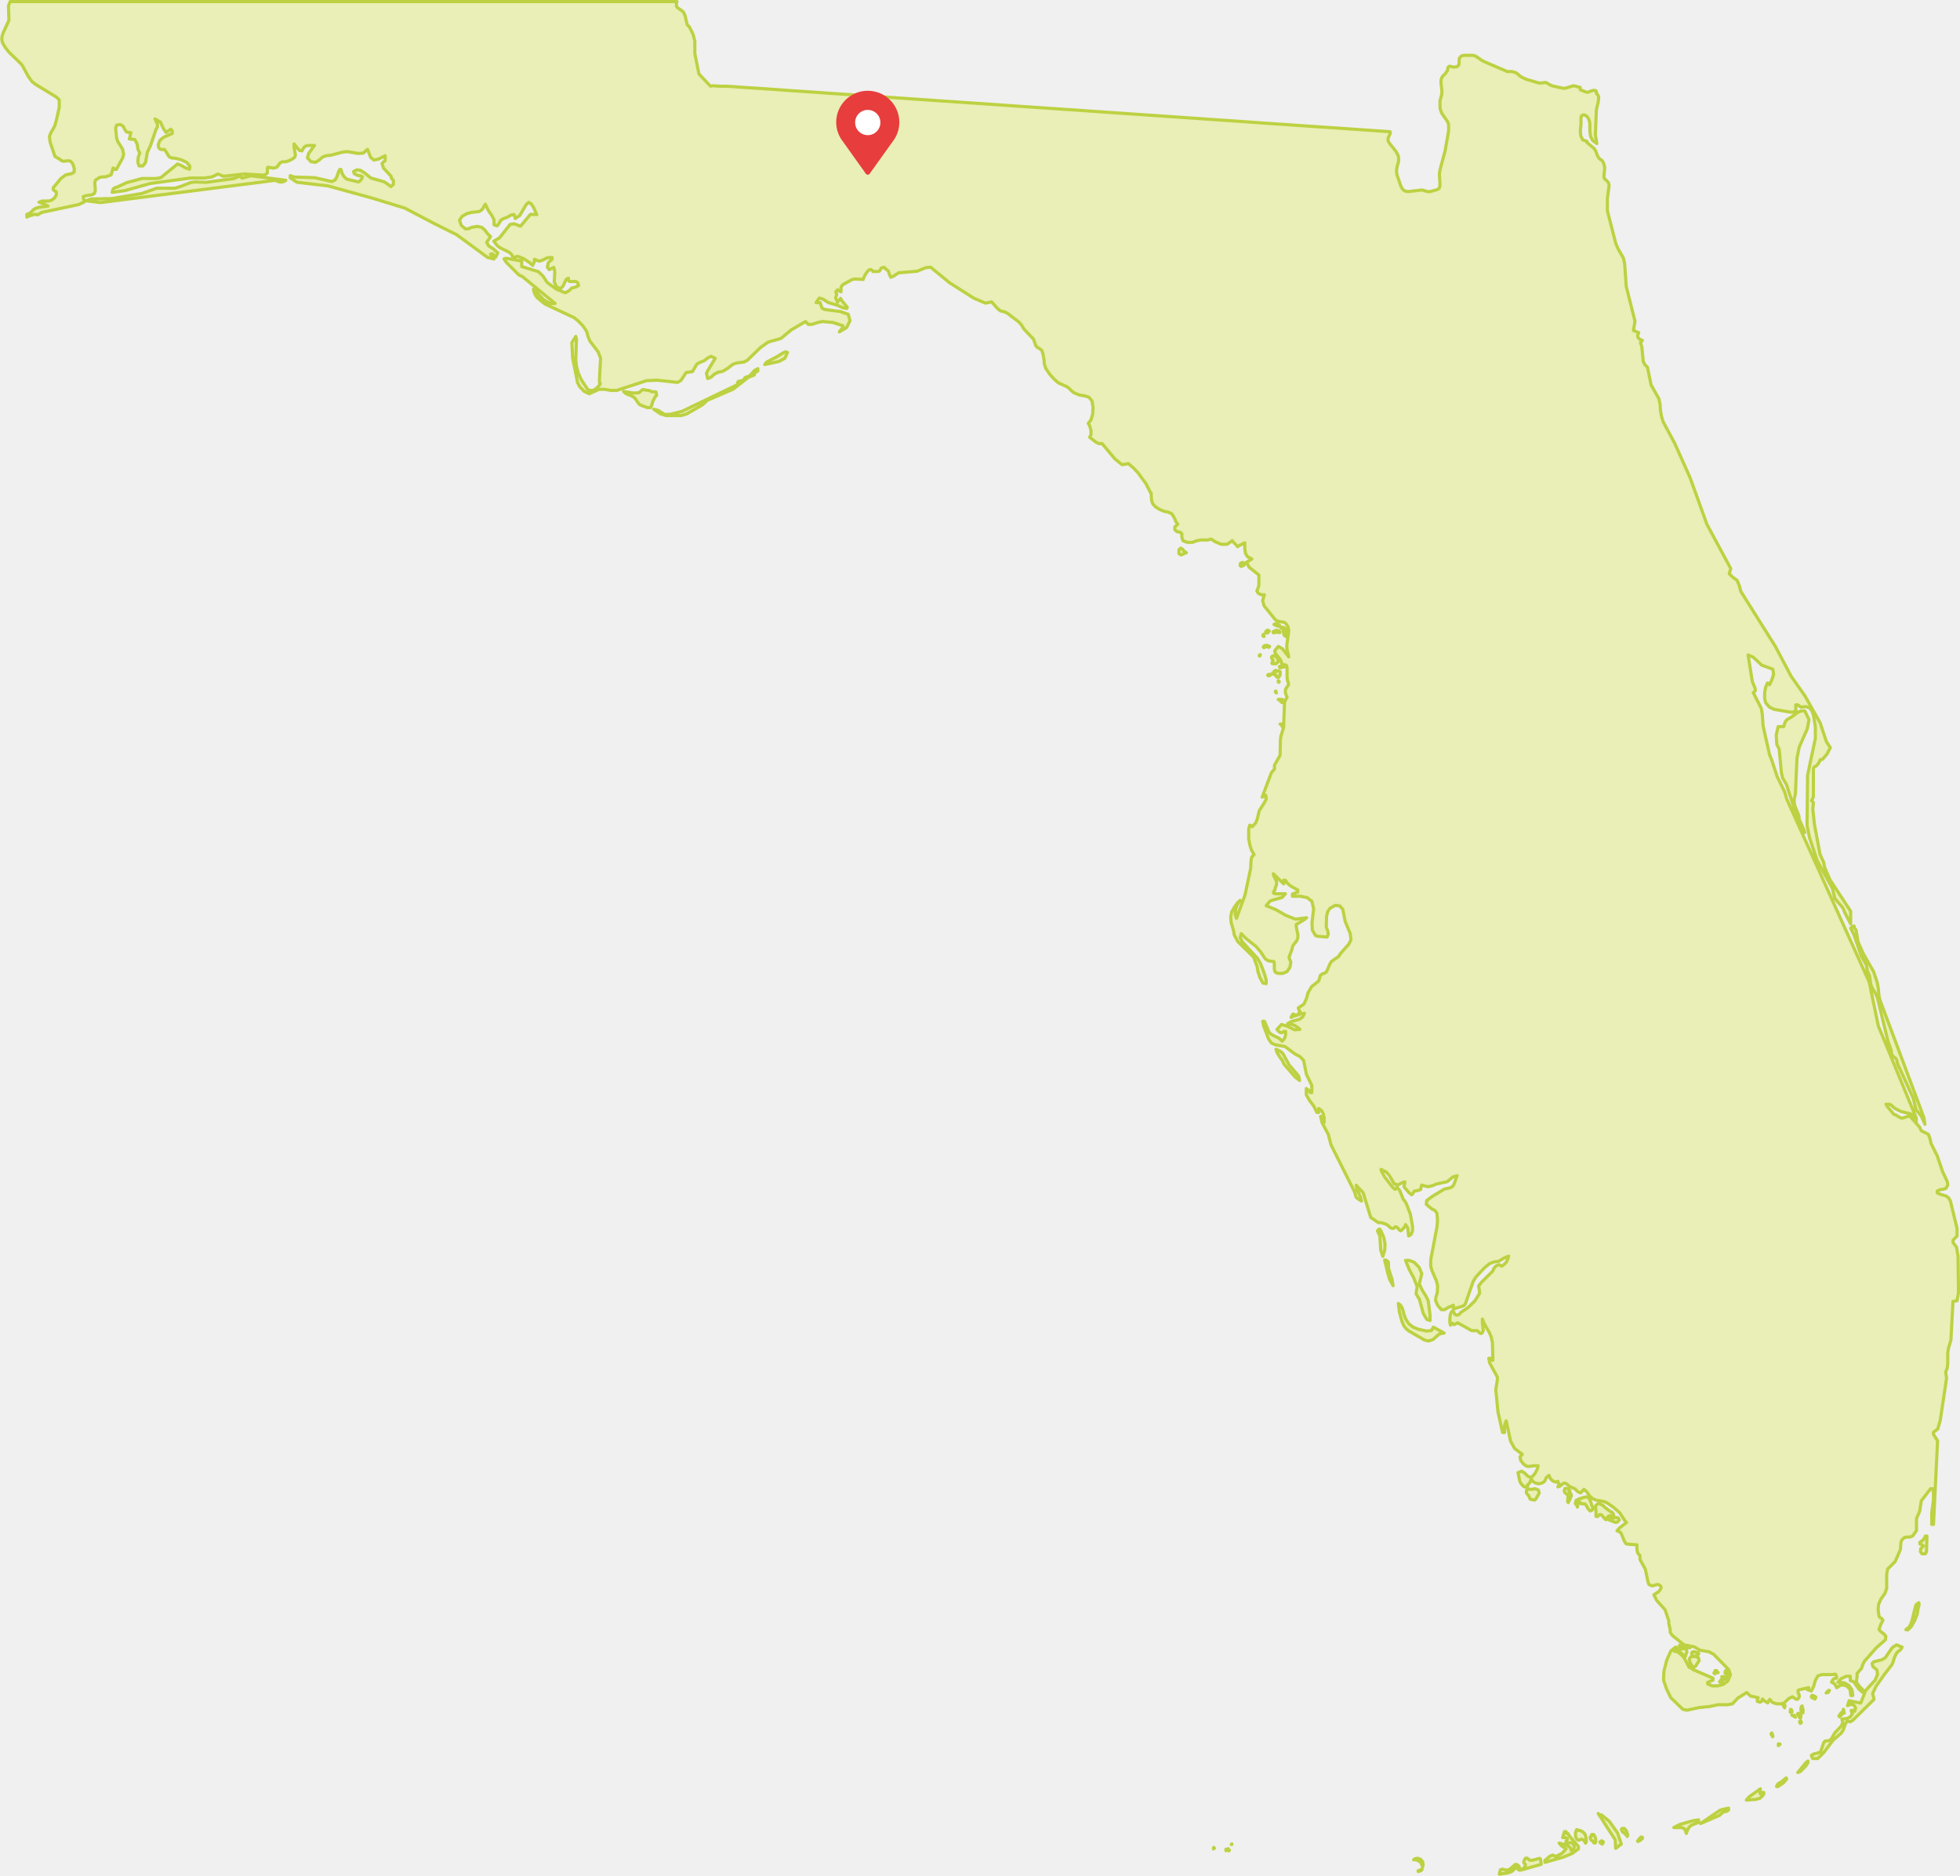
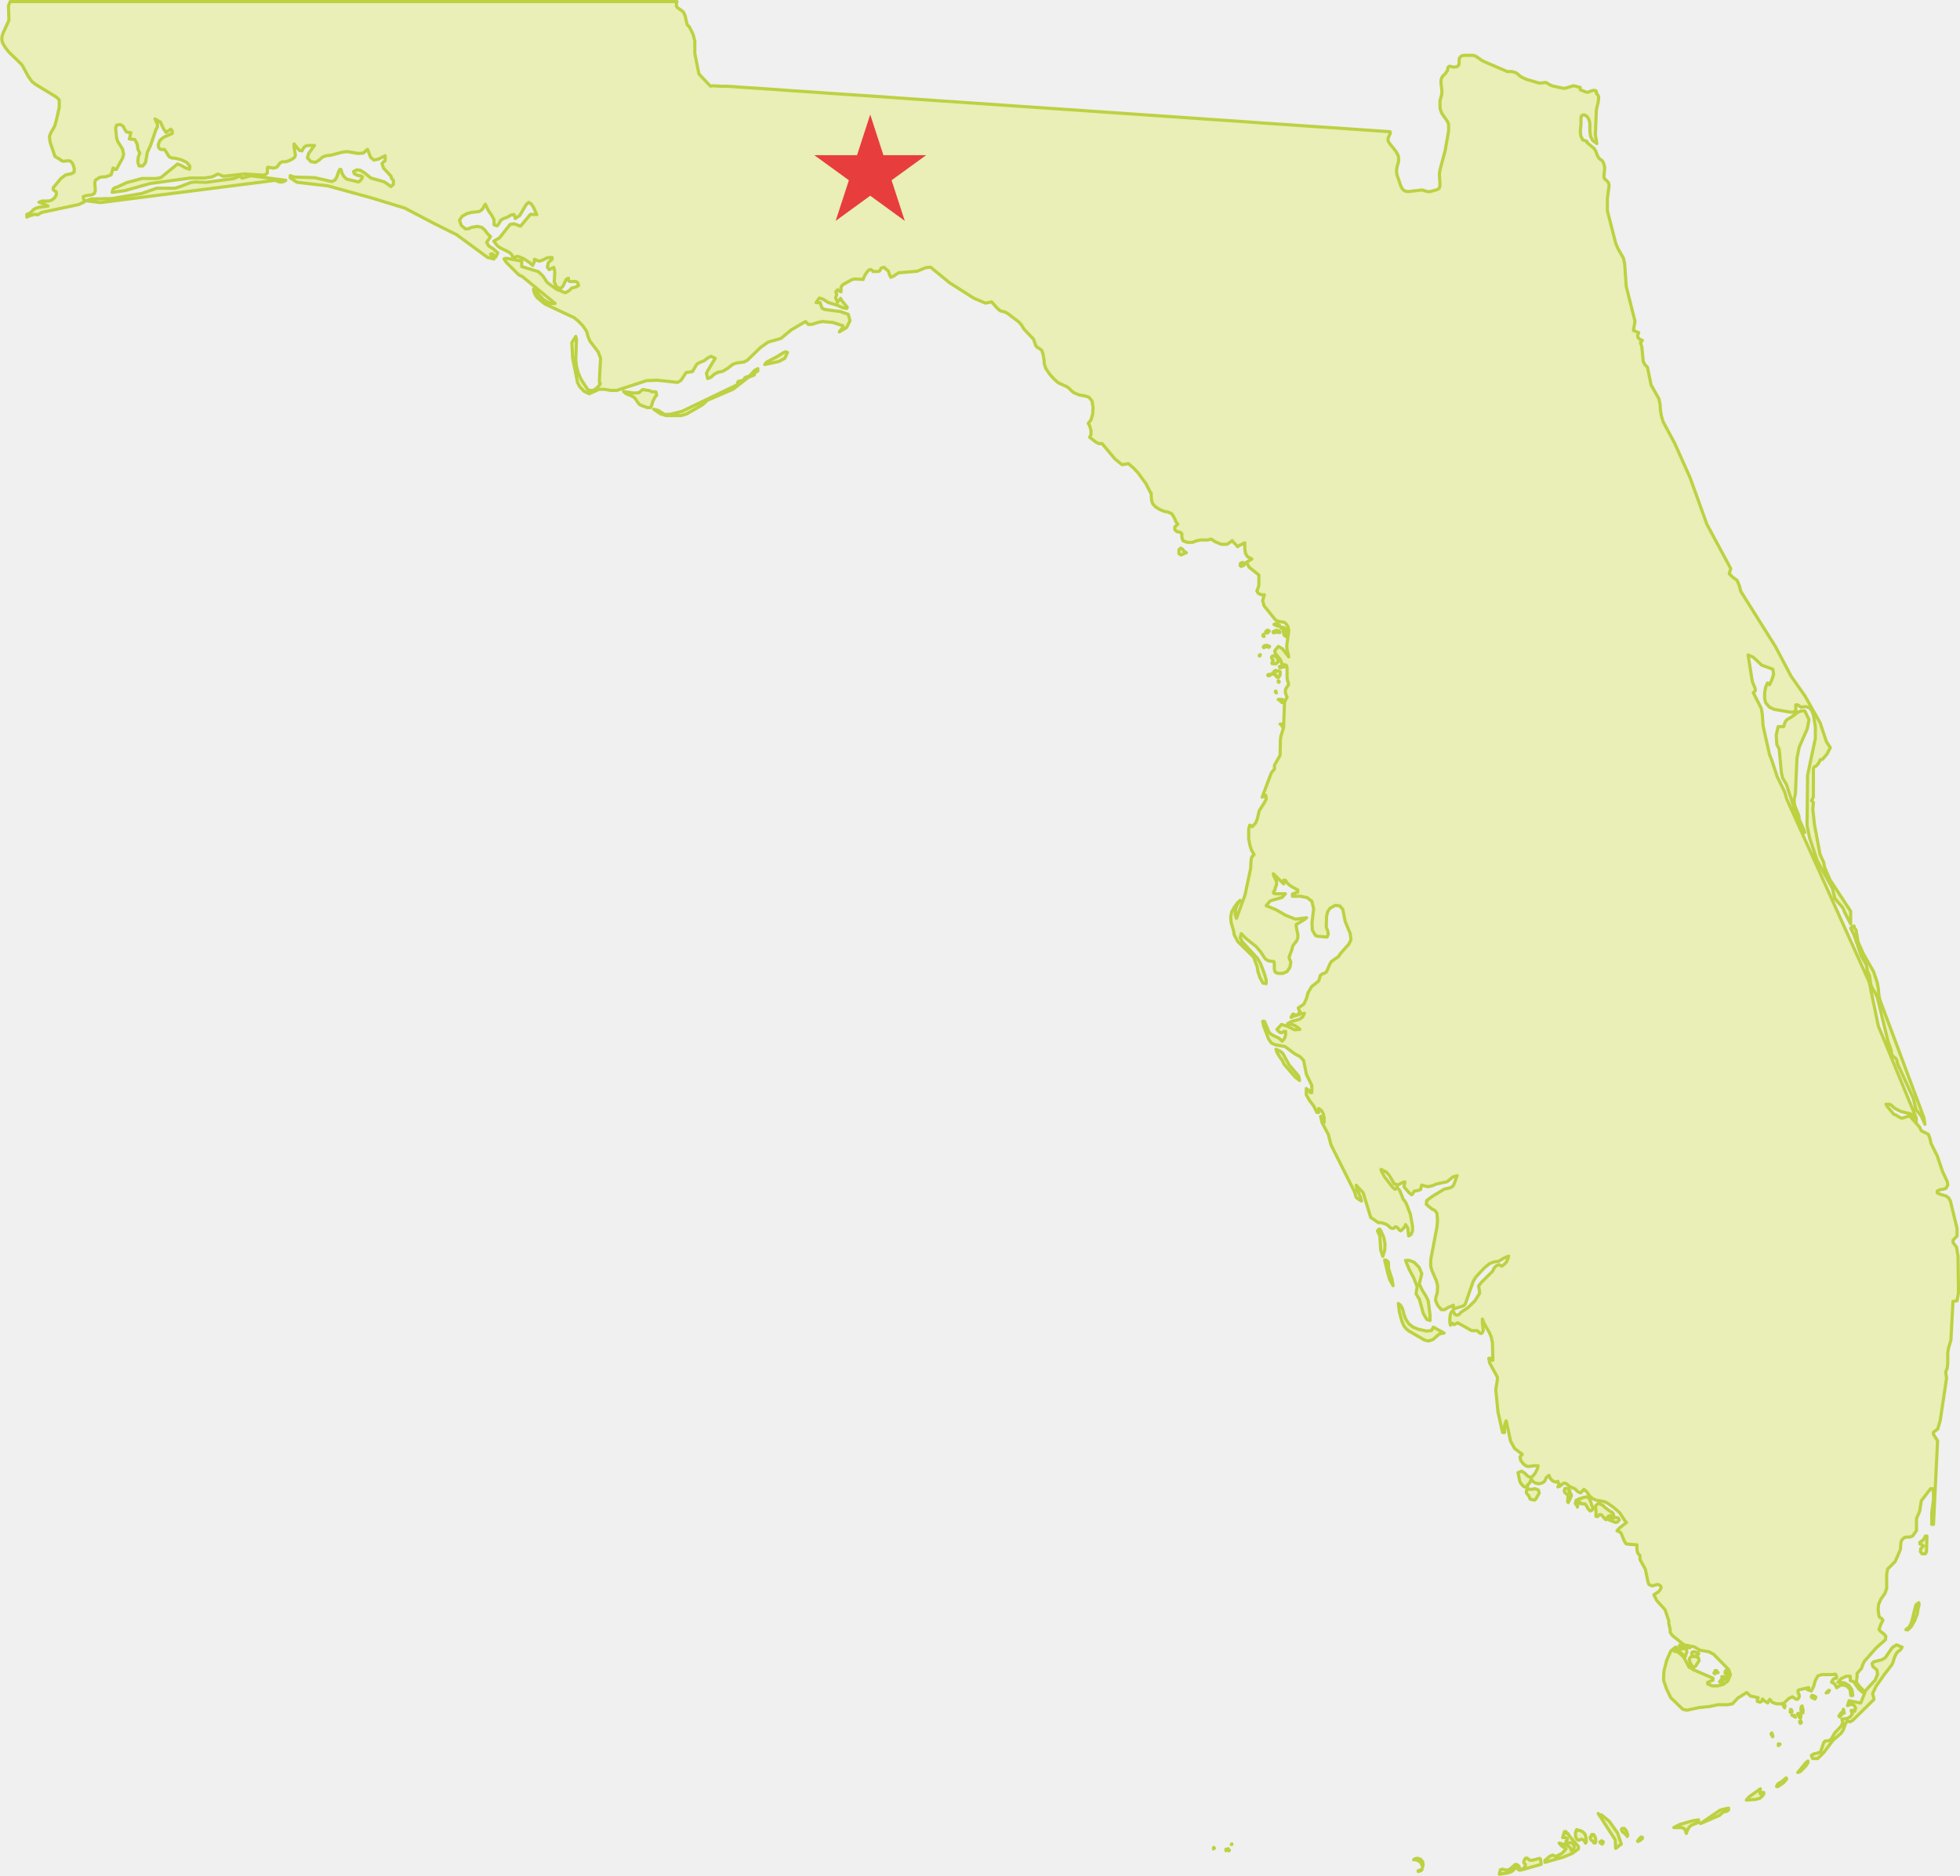
<svg xmlns="http://www.w3.org/2000/svg" id="Florida" viewBox="0 0 310.32 296.92">
  <defs>
-     <style>.cls-1{fill:#e9efb6;stroke:#bdd142;stroke-linecap:round;stroke-linejoin:round;stroke-width:0.5px;}.cls-2{fill:#e83d3d;}.cls-3{fill:#fff;}</style>
+     <style>.cls-1{fill:#e9efb6;stroke:#bdd142;stroke-linecap:round;stroke-linejoin:round;stroke-width:0.5px;}.cls-2{fill:#e83d3d;}</style>
  </defs>
  <path class="cls-1" d="M462.16,411.13h-0.31l-0.16.15,0.12,0.3,0.13,0.16,0.37,0.25,0.31,0.42,0.09-.22-0.21-.66Zm-3.88,2.17,0.11,0.14,0.29,0.18,0.17-.35-0.29-.18Zm1.88-51.57-0.47.31,0,0.22,1.08,0.43,0.3-.07,0.3-.32-0.15-.31-0.47-.1-0.23.06-0.17.1-0.11-.2ZM459.78,410l-1.22-1-0.29,0-0.12-.07-0.12-.16,2.7,4.18,0.06,1.34,0.9-.68-0.6-1.76Zm-1.23-48.51,0.45,0.54,0.13,0.15,0.15,0.07v-0.13l0.11-.13,0.15-.2,0.24-.17,0.41,0,0.28-.13-0.11-.28-0.29-.22-0.28-.14-0.73-.58-0.28-.28-0.7-.35-0.46.39,0,0.45,0.06,0.26v1l0.26,0,0.32-.31Zm-1.46-.76,0.12-.3-0.12-.3L457,360l-0.08-.38-0.29-.69-0.37-.31-0.64.13-0.18.09-0.36.08-0.55.28-0.12.49,0.2,0.27,0.12,0.12v0.18l0,0,0.07-.3,0-.18v-0.21l0.21-.16,0.19,0.15,0.12,0.16,0.64,0.05,0.23,0.32,0.12,0.24,0.17,0.26,0.29,0.29Zm0.22,51.37-0.3,0-0.08.14h0.14l-0.06.07-0.27.23,0.05,0.3,0.47,0.41,0.1,0.19h0.21l0.09-.45-0.11-.5Zm7.46,0.41-0.51.61,0.06,0.09,0.4-.21,0.33-.31-0.07-.18h-0.2Zm23.91-19.32,0.57,0.34-0.15-.28Zm-1.36-1.51,0.22,0.35,0.07-.36h-0.29Zm1.34,0.71-0.18-.11-0.05.45,0.12-.05,0.16,0Zm-17.78,18.14L470,411h1.31l0.46,0.27,0.21,0.66,0.21-.6,0.26-.42,0.36-.3,1-.39,0.12-.13,0-.31-0.88.13Zm15.67-12.79,0,0.29,0.28-.23ZM455.91,412l-0.13-.15-0.3-.24-0.31-.15-0.25,0-0.19-.12-0.13,0-0.17.47,0,0.59,0.17,0.39,0.1,0.09,0.11,0.08,0.19,0.05,0.17-.11,0.2-.06,0.25,0.08,0.23,0.23,0.17,0.32,0.12-.19-0.06-.82Zm31.06-8.2-0.35.18-0.25.24-0.1.29,0.19,0,0.63-.41,0.3-.22,0.47-.54-0.06-.21ZM484,405.44l-0.25.24-0.11-.07v-0.32l0.07-.43-1.82,1.3-0.41.49,1.49-.11,0.66-.18,0.35-.31,0.21-.28,0.06-.13v-0.2H484Zm-9.77,4.92,3-1.29,0.59-.54,0.51-.09,0.17-.09,0.17-.15v-0.28l-1.29.29Zm11.15-14.18,0.28,0.45v-0.23l-0.15-.39ZM447,358.44l0.11,0.21,0.11,0.3,0.24,0.12,0.53,0.07,0.22-.25,0.49-.87-0.15-.47-0.52-.2-0.51.09-0.41,0-0.38,0-0.09.41,0.08,0.27,0.1,0.11Zm-22.15-35.9-0.05-1.09-0.26-.23-0.13-.07h-0.2l0.52,2.13L425,324.2l0.55,1-0.16-1ZM329,177.49l-1,.62-1.63.85-0.31.39,2.28-.49,0.92-.51,0.41-.92-0.3-.1Zm80.09,112.75-1-1.82-0.4-.34-0.68-.33,0.18,0.56,0.49,0.79,0.29,0.35,0.34,0.71,1.73,2,0.71,0.55-0.15-.7Zm15.19,28.31-0.2-1-0.44-1-0.2-.31-0.12,0-0.24.28,0.38,0.83,0.13,2.21,0.34,1,0.3-1ZM392.45,208.89l-0.21-.28-0.29-.2-0.3.25,0,0.65L392,209.5l0.53-.25,0.29-.11-0.13-.07Zm-68.78-27.73-0.54.18-0.19.08-0.14.22-0.17.2-0.32.1-0.42.07-0.11.17,0,0.21-0.13.19-8.68,4.18-1.79.45-0.92.06-1.11-.68-0.66-.16,1.06,0.72,0.9,0.28h2.39l0.87-.26,2.48-1.43L317,185l4.06-1.74,2.42-1.89,0.93-.37v-0.19l0.33-.32,0.23-.11V180l-0.52.28Zm174.84,88.44,1.17,3.4,0.76,1.34,0.1,0.4,0.08,0.55L501,276.2l0.2,1.37,0.29,0.65,0.37,0.59,0.36,0.77,1.68,6.9,0.52,1.46,0.06,0.58,0.12,0.25,0.56,0.45,0.12,0.22,0.16,0.66,2.48,5.46,0.43,1.78,0.83,1,0.58,1.3-0.17-1.06-7-18.73-0.13-.73-0.08-.95-0.18-1-0.58-1.71L500,272.63l-0.83-1.88-0.32-1.87-0.12-.16-0.11-.09-0.07-.14v-0.23l-0.3.1-0.11.08-0.14.16ZM244.72,149.46l-1.41.37L243,149.5l-1,.41-4.39.59-1.78-.06-0.63.08-1.12.43-0.37.16-1,.32-2.9,0-2.39.84-4.72.8-3.31.07-0.75.28,2.25,0.29,27.7-3.53,0.44,0.21,0.46,0.07,0.41-.07,0.34-.21-3.89-.51Zm64,35,0.23-.23-0.09-.51-0.06-.05-0.52,0-0.54-.2-1-.16-0.59.5-0.76.06-1.68-.25,0.42,0.36,0.82,0.33,0.43,0.24,0.28,0.32,0.28,0.43,0.31,0.39,0.36,0.16,0.87,0.32H308l0.21-.47,0.1-.43,0.21-.42Zm122.9,147.85-0.78.07-1.35-.3-0.8-.34-0.63-.49-0.48-.7-0.35-.94-0.11-.51-0.16-.44-0.22-.36-0.36-.28,0.18,1.4,0.39,1.42,0.29,0.68,0.37,0.49,0.45,0.37,2.47,1.43,0.63,0.15,0.7-.23,1-.87,0.77-.17-1.7-.93Zm17.14,83.56-1.11.3-0.48,0-0.38-.33h-0.25l-0.19.27-0.09.25,0,0.23,0.23,0.23v0.28l-0.41.46-0.18.14,3.1-.88L448.9,416Zm-3.27,1.26-0.17-.17-0.22-.12H444.9l-0.83.72-0.31.16-0.44,0-0.43-.14-0.35.1-0.17.7,1.23-.17,0.61-.18,0.39-.27,0.17-.28,0.13-.33,0.17,0.26h0v-0.15l0-.1,0.1,0.23,0.11,0.18,0.14,0.12,0.23,0.07-0.06-.35Zm44.53-22.63,0.18-.12-0.11-.27-0.19.12Zm-36.79,17.43-0.13,0H453l-0.07-.06,0-.23h-0.25l-0.28.94,0.41,0,0.28,0.11,0.06,0.17-0.21.26v0.33l0.74-.06,0.43,0.24,0.13,0.43-0.19.6h-0.25l-0.22-.53-0.53-.35-1.2-.33,0.24,0.31,0.25,0.22,0.6,0.38-0.3.38-0.13.08-0.09.15-0.25.18-0.9.44-0.41-.24-0.47.18-0.8.68v0.3l2.91-.83,1.4-.58,1-.73V414l-1.4-1.63Zm0.32-54.26-0.28-.32-0.51-.05-0.11.38,0.1,0.27,0.2,0.2,0.25,0.13,0.06,0.4-0.09.69,0.12,0.18,0.37-.78,0.12-.35-0.1-.29-0.21-.23-0.08-.13,0,0Zm-23.87-35.36-0.79-.82-0.82-.3h-0.55l0.53,1.33,0.77,1.45,0.54,1.38-0.17,1.13,0.53,0.88,0.61,2.23,0.54,0.93,0.54,0.19,0-.79-0.29-2.32-0.32-.67-0.62-1-0.48-1,0.4-1.63Zm0.21,93.7-0.51-.16-0.46.12-0.11.13,0.23,0h0.22l0.27,0.16,0.34,0.18,0.33,0.64,0,0.24,0.11-.44-0.08-.48Zm-0.37,1.83,0,0.12,0.41-.12,0.21-.17-0.2,0Zm41.6-34.47,0.34,0.27,0.39,0.24,0.11-.44,0.1-.2,0-.2-0.11-.34-0.34-.06-0.47.11-0.16,0,0.09-.09-0.25-.08-0.24.24Zm-64-162.65,0.29,0.07,0.15-.1,0-.09-0.14,0-0.14-.11-0.21-.08h-0.23l-0.14.09,0.08,0.07,0.13,0ZM402,211.05v-0.23l-0.19-.12h-0.19l-0.22.11-0.07.33,0.14,0.17,0.27-.08Zm4.3,14.67,0.08,0.26,0.16,0.16,0,0.18-0.16.24,0,0.12,0.19,0.05H407l0.34-.29V226l-0.27-.35-0.33-.17-0.29,0ZM405,222.07l-0.07.24,0.19,0.11v-0.12Zm-0.48,3.21-0.14.08,0,0.14,0.13-.06Zm3.55,11.48,0.12-.06,0-.11-0.17-.31-0.36,0,0.21,0.14,0.13,0.2v0.08Zm-2.29-8.13,0.17,0,0.16-.1,0-.1-0.2-.05-0.21.16Zm-0.28-7-0.12,0,0,0.21,0.17-.16,0.11,0.09,0,0.1,0.28-.3-0.17-.15-0.17,0,0.11,0.12,0,0.06ZM405,224.06l0.09,0.13,0.34-.18h0.17l0.11,0.06,0.18,0.06L406,224l-0.13-.09-0.36-.11-0.35.08Zm1.59-2.23,0.49-.1,0.39,0.05,0.17,0v-0.1l-0.16-.14-0.2-.1h-0.2l-0.27.06-0.26.17Zm84.82,13.75-0.68-1.39-0.57,0-0.51.22-0.9.67-0.87.52-0.24.32-0.25.76-0.87,0L486.21,238l0.1,1.51,0.37,0.73,0.35,3.72,0.2,0.86,0.59,1,1.44,4.41,0.61,1.26-0.07-.69-0.3-.75-0.36-.91-0.08-.54,0-.44,0.19-.83,0.25-5.65,0.35-1.75,1.27-2.88Zm-83-14.49-0.4-.17-0.25.11,0.41,0.29,0,0.22,0.06,0.23V222l0.1,0.23,0.29,0.22,0.1-.14,0-.14-0.07-.11v-0.64Zm81.85,31.31,0.11,0.49,0.06,0.57h0.3l-0.12-.42-0.68-1.49Zm-82.44-19.63,0.14,0.1,0.11,0,0-.12,0-.17,0-.18-0.65-.05-0.06.05,0.2,0.06Zm-0.75-1.42-0.09-.31-0.08.1Zm0.46-1.79-0.16-.17,0,0.22,0.11,0.05Zm0.67-2.44-0.31-.08-0.34.13,0.09,0.21,0.73-.18Zm-1,.73-0.23-.07-0.24.11v0.17l0.15,0.08-0.11.05h-0.31v0.15l0.59,0.22v0.18l0.16,0.12h0.18l0.06,0,0.22-.34,0-.55-0.28-.12Zm65.24,156.49,0.16,0.59,0.31,0.53,0.32,0.12,0.29-.19,0.13-.29,0.36-.53-0.12-.48-0.2-.09-0.5-.11-0.53.08Zm22.2,4.94-0.15,0-0.06.17-0.19.06-0.12.17h0l0.3-.06Zm2.34,3.6-0.12-.61-0.17.43-0.3.24-0.06.18-0.09.05-0.1.16,0.1,0.14,0.52-.55Zm11.43-17.21-0.12.22-0.65,2.6-0.35.72-0.55.45,0.12,0h0.1l0.06,0.06,0.58-.54,0.55-1,0.39-1,0.16-1,0.07-.19,0.07-.36-0.06-.23Zm1.27-10.5-0.17.24-0.23.2-0.31.21v0.28l0.18,0.05,0.11,0.07,0.11,0.1,0.16,0.09-0.43.41-0.06.47,0.25,0.36,0.52,0,0.19-.29,0.08-2.51h-0.27Zm-17.33,25.48,0.14-.31-0.28-.17-0.3-.12-0.16.21,0.13,0.19Zm-2.54,2.25-0.21.06v0.12l0.17,0.18,0.06,0.25,0.12,0.06,0.07,0.14,0.1-.19V393.2l-0.12-.17Zm-11.51-6.31,0.15,0.28,0.07,0.65,0.07,0,0.16-.28,0.08-.38-0.21-.58-0.25-.28-0.24.27,0,0.34,0.08,0.06Zm26.29-4.1-1.1,1.6-0.54.34-1.3.32-0.26.28,0.14,0.51,0.33,0.24,0.3,0.3,0.1,0.65-0.39.94-1.5,1.62-0.78,2-1.84-.38-0.25.79,0.58-.23,0.47,0.17,0.23,0.42-0.16.53-0.32-.15H498.1v0.17l0.19,0.33-0.36.54-0.45.23-0.87.12,0.14,0.58-0.26.53-1,1.06-0.58,1-0.31.23-0.66.07-0.22.26L493.24,399l-0.47.2-0.61.14-0.39.24,0.21,0.49h0.8l0.93-.91,1.51-2,1.27-1.1,0.31-.46,0.37-1,0.27-.48,0.46,0.14,0.44-.25,3.32-3.27v-0.28l-0.18-.68,0.51-1.1,1.34-1.92,1.19-1.54,0.21-.45,0.08-.35,0.2-.53,0.27-.52,0.28-.29,0.17-.1,0.15-.13,0.13-.17,0.13-.25-0.89-.36Zm-13.67,18.22-1.29,1.57,0.41-.16,0.86-.87,0.34-.53v-0.1l0-.16ZM471.18,382l-0.24.12-0.13.21,0.3,0.1,1.45,0.1,0-.13-0.65-.11Zm2.4,1.79,0.37-.29-0.1-.17-0.71-.19-0.23.07-0.09.24,0.11,0.26,0.19,0.18ZM515,320.51l-0.24-1.42-0.55-.71V318l0.63-.66v-1.22l-1.06-4.35-0.27-.47-0.39-.3-0.9-.26-0.52-.24v-0.28l0.48-.23,0.48-.06,0.42-.14,0.29-.49-0.06-.54-0.77-1.66-0.84-2.47-1-2-0.12-.67-0.27-.72-1.14-.58-0.27-.59-1.54-1.72-0.32.05-0.92.29-0.35-.13-0.65-.41-0.29-.08-1-1.21-0.24-.39,0.54,0,0.35,0.18,0.25,0.26,0.27,0.22,0.92,0.47,1.63,0.42,0.47,0.41,0.36,0.92,0-.71-6-14.56-1.44-6.94-13.07-29-0.31-1.1-1.2-2.45L485.51,242l-0.37-.94-1-4.47L484,234.67l-0.16-.9-1.26-2.46,0.31-.29v-0.35l-0.46-1.12-0.67-4.22,0.8,0.35,1.36,1.27,1.76,0.64,0.12,0.82-0.31.94-0.35.7-0.3-.29-0.3.66-0.16.89v0.92l0.17,0.69,0.58,0.67,0.73,0.35,2.6,0.45h0.36l0.49-.16,0-.16,0-.67,0-.17h0.27l0.23,0.13,0.2,0.16,0.13,0.07,0.81-.07,0.55,0.2,0.36,0.45,0.25,0.7,0.3,1.83,0,1.83-1.23,5.84-0.09,7.94,0.39,1.94,1.22,3.66,2.41,4.39,0.39,1.6,1.22,1.43,0.17,0.32L497,266l1,1.92,0-2-3.28-5-0.86-2-0.13-.73-0.59-1.32-0.87-4.68L492,249.72l0.11-1-0.3-.31,0.29-.59,0-4.52,0.13-.24,0.32-.15,0.31-.35,0.22-.39,0.1-.25,0.37-.07,0.72-.85,0.51-1-0.61-.91-1-3-2.43-4.31-2.16-3.06L486.09,224l-5.5-8.76-0.22-.89-0.36-.84L479.3,213l-0.52-.53,0.23-.82-3.77-7-2.66-7.37-2.45-5.48-1.81-3.37-0.26-.85-0.18-1-0.06-.93-0.18-.88-1.24-2.19-0.57-2.8-0.41-.41-0.26-.51-0.23-2.31-0.21-.67,0.3-.35-0.41-.18-0.27-.26-0.07-.35,0.17-.44-0.23-.08-0.37-.19-0.23-.06,0.24-1.49L462.47,167l-0.25-3.56-0.18-.9L461.16,161l-0.36-.85L459.48,155l0-1.94,0.28-2.09-0.13-.45-0.29-.31-0.29-.25-0.12-.27,0.13-1.52-0.13-.6-0.22-.44-0.18-.17-0.2-.11-0.24-.25-0.2-.38-0.27-.72-0.25-.37-1.11-.92,0-.19-0.7-.26-0.31-.67-0.05-.84,0.1-.83,0-1.06,0.08-.4,0.36-.16,0.39,0.15,0.31,0.37,0.2,0.47,0.07,0.48,0,1.09,0.11,0.86,0.34,0.66,0.65,0.48L457.58,143l0.16-4,0.3-1.26,0.07-.81-0.21-.35-0.14-.11,0-.22-0.07-.22-0.32-.11L457,136l-0.57.23-0.25,0-1-.39,0-.37-0.3-.07-0.74-.2-1.32.4h-0.39l-1.69-.38-0.41-.18-0.55-.34h-0.29l-0.42.07-0.44,0-2-.59-0.6-.27-0.41-.25-0.27-.26-0.39-.28-0.58-.16-0.37,0-0.37,0L440,131.4l-0.56-.31-0.31-.24-0.6-.38-0.36-.08h-0.57l-0.57,0-0.31,0-0.35.1-0.2.18-0.11.19-0.06.3v0.1l0,0.32,0,0.22-0.13.22-0.17.15-0.37.07-0.34,0-0.42-.13-0.21.06-0.12.17-0.08.5L434,133l-0.12.22-0.48.48-0.12.18-0.08.21-0.06.22,0,0.46,0.13,1.17,0,0.27,0,0.3-0.29,1.07,0,0.27,0,0.55L433,138.8l0.13,0.44,0.19,0.42,0.78,1.11,0.18,0.36,0.06,0.23,0,0.47v0.54l-0.55,3.13L433,148.44l-0.11.61,0,0.29,0.08,1.36V151l-0.08.37-0.16.18-0.22.11-1.12.31h-0.18l-0.21,0-0.76-.24-0.27,0-1.89.22-0.39,0-0.29-.1-0.22-.14-0.15-.17-0.23-.41-0.61-1.75-0.08-.42v-0.23l0-.27,0.11-.56,0.2-.69,0-.25,0-.24,0-.22-0.06-.21-0.2-.42-0.18-.3-1-1.25-0.22-.38,0-.2v-0.2l0.07-.18L425,143l0.12-.3v-0.15l-0.09-.07-1.68-.11-1.5-.11-1.91-.13-2.3-.16-2.67-.18-3-.2-3.29-.23-3.55-.24-3.79-.27-4-.27-4.18-.29-4.32-.3-4.43-.3-4.52-.31-4.57-.32-4.59-.31-4.59-.31-4.54-.32-4.47-.3-4.37-.3-4.24-.29-4.07-.29-3.88-.26-3.66-.24-3.41-.24-3.12-.21-2.79-.2-2.46-.17-2.08-.13-1.68-.12-1.23-.08-0.76,0-0.26,0-1.29-.08-0.36.06-1.82-1.93L315,130.12l0-2-0.3-1.11-0.56-1.12-0.35-.35-0.33-1.42-0.23-.52-0.25-.25-0.71-.5-0.18-.22,0-.59,0.08-.16H206.59l-0.26.66,0.07,2.22-0.06.23-0.85,1.83-0.15.48-0.06.29,0,0.29,0.06,0.37,0.17,0.39,0.41,0.64,0.47,0.59,2,1.94,0.23,0.35,0.84,1.56,0.58,0.81,0.58,0.46,3.28,2,0.32,0.3,0.15,0.17,0,0.47,0,0.7L214,140.29l-0.32,1.23-0.7,1.26-0.15.41,0,0.2,0.1,0.76,0.76,2.25,0,0,0.69,0.4,0.29,0.23,0.35,0.14,0.82-.09,0.35,0.09,0.35,0.46,0.2,0.65,0,0.57-0.37.26-1,.22-0.76.58-1.19,1.45v0.32l0.49,0.35,0,0.47-0.3.48-0.47.36-0.49.12-1,0-0.49.19,0.72,0.25,0.7,0.36-1.51.21-0.47.15-0.36.25-0.25.28-0.28.24-0.47.19V156l0.44-.2,0.9-.25,0.34,0.11,0.7-.4,5.79-1.23,0.91-.41-0.15-.86,0.41-.14,1-.16,0.35-.2,0.15-.46L220,150.6l0.1-.45,0.76-.47,0.93-.07,0.79-.29,0.33-1.1,0.17,0.13,0,0,0.08,0.11h0.25l1-1.82,0.16-.58-0.18-.83-0.76-1.2-0.18-.58-0.15-1.5,0.15-.51,0.59-.09,0.47,0.29,0.22,0.48,0.29,0.41,0.7,0.11-0.08.21-0.1.56-0.08.21,0.89,0.12,0.35,0.68,0.13,0.83,0.28,0.62-0.23.65-0.07.77L227,147.9l0.62,0,0.41-.52,0.28-1.62,0.51-1.09,0.88-2.57,0.22-.34,0-.46-0.39-.84,0.87,0.51,0.45,1,0.42,0.63,0.77-.51,0.23,0.29,0,0.15,0,0.22-1.39.62-0.59.51-0.24.67,0.06,0.46,0.2,0.22,0.3,0.08h0.41l0.18,0.21,0.55,0.91,0.36,0.2,0.69,0.07,0.92,0.24,0.84,0.41,0.49,0.57-0.06.5-0.59-.19-0.76-.42-0.54-.22-2.65,2.17-0.73.13-2.23,0-2.46.66-1.53.72-0.34.08-0.25.21-0.17.52,2-.26,4.06-1.14,6.34-.86,2.29,0,1.16-.19,0.9-.45,0.87,0.36,3.31-.36,3.18,0.19,0.47-.34,0-.72,0.06-.2,0.95,0.14,0.51-.16,0.51-.69,0.36-.16,0.53,0,0.53-.17,0.48-.24,0.42-.32,0.09-.35-0.21-1.18,0-.56L252,145l0.41,0.45,0.39,0.07,0.28-.52,0.3-.24,0.4-.1,1,0-0.93,1.27-0.18.7,0.56,0.6,0.72,0.1,0.57-.35,0.51-.46,0.58-.23,0.8-.09,1.77-.47,0.78-.1,1.73,0.3,0.82-.06,0.66-.6,0.49,1.26,0.53,0.45,0.72-.16,1.06-.53,0,0.79-0.3.23-0.2.21,0.23,0.71,1.24,1.35,0,0.25,0.33,0.35,0,0.65-0.4.35-0.72-.55-0.41-.24-2-.56-1.11-.88-0.58-.36-0.56-.07-0.52.27,0.1,0.34,0.49,0.26,0.63,0.11,0.19,0.14-0.12.3-0.26.32-0.25.18L259.9,150l-0.45-.4-0.3-.53-0.17-.54,0,0,0-.07-0.2,0-0.23.48-0.21.65-0.3.55-0.5.24-2.68-.61-3.27-.11-0.65-.22,0,0.14v0.13l0,0.08,1.06,0.7,4.9,0.57,7,1.93,5.18,1.59,4.73,2.48,3.49,1.74,4.9,3.6,1,0.24-0.31-.45-0.25-.3,0.32-.09,0.52,0.54,0.32-.67-0.69-.63-0.75-.47-0.32-.58,0.62-.89-0.51-.51-0.39-.53-0.46-.42-0.75-.17-0.88.15-0.54.24h-0.46l-0.64-.53-0.29-.83,0.42-.62,0.75-.42,0.68-.19,1.29-.15,0.47-.33,0.47-.83,0.49,1,0.53,0.76,0.37,0.7v0.81l0.49,0.16,0.29-.37,0.29-.52,0.46-.27,0.57-.2,0.6-.36,0.47-.07,0.19,0.63,0.72-.49,1-1.7,0.4-.37,0.41,0.24,0.36,0.56,0.52,1.14-1-.05-1.59,1.89-1-.39-0.63.1-1.71,2.15-0.87.5,0.33,0.46,0.29,0.32,0.34,0.26,1.42,0.7,0.38,0.31,0.31,0.54,0.7-.19,0.94,0.37,0.89,0.59,0.55,0.48,0.09-.24,0.11-.19,0.07-.21v-0.32l0.76,0.3,0.63-.21,0.64-.33,0.77-.06v0.29l-0.59.51-0.16.72,0.29,0.42,0.73-.36,0.16,0.7-0.09,1.59,0.36,0.78,0.62,0.3,0.41-.4,0.49-1.06,0.36-.2,0,0.11V166l0.17,0.2,0.33,0,0.66,0,0.28,0.14,0.18,0.5-0.48.24-0.65.18-0.33.36-0.65.37-1.44-.59-1.44-1.06-0.65-1-0.71-.69-2.66-.82,0-.87-2.48-.44-0.32.1,0.35,0.54,2,2,0.54,0.25,5.2,4.27-0.81,0-1-.61-0.84-.86-0.46-.78h-0.32l0.1,0.43,0.11,0.31,0.16,0.28,0.2,0.29,1.2,1,4.67,2.19,0.67,0.55,0.73,0.76,0.58,0.86,0.24,0.87,0.29,0.68,1.3,1.7,0.38,1-0.18,3.29,0,0.54,0.14,0.19-0.29.43-0.47.43-0.39.22-0.57,0-0.31-.19L297,181.71l-0.45-1-0.29-1.06-0.11-1.07,0.11-3.23-0.11-.46-0.62,1,0.12,2.4,0.78,3.93,0.37,0.67,0.68,0.71,0.8,0.38,1.55-.7,0.9,0,1,0.17,0.88,0,4.76-1.55,1.65-.07,3.24,0.35,0.54-.31,0.82-1.25,1-.15,0.71-1.19,0.54-.3,0.63-.24,0.53-.43,0.54-.26,0.66,0.31-1.21,2-0.18.38,0.19,0.83,0.46-.16,0.59-.52,0.55-.3,0.8-.17,0.65-.39,1-.75,0.63-.19,1.1-.14,0.51-.28,2.06-2,1.23-.88,2-.56,1.69-1.39,2.23-1.3,0.46,0.48,0.67-.06,0.77-.26,0.8-.16,1.68,0.16,1.53,0.51v0.29l-0.17.17-0.39.51,1.16-.7,0.53-1.09-0.29-1-1.27-.44-2.52-.33-0.38-.24L335,170l-0.15-.45-0.66,0,0.52-.73,0.61,0.19,0.79,0.52,1.37,0.41,1,0.43,0.57,0.11,0.09-.19-0.82-1-0.26-.42L338,169l-0.3.31-0.11.18-0.18-.43-0.12-.24,0.11-.37,0.06-.11,0-.1-0.15-.39,0.3-.35,0.16,0.14,0.11,0.07,0.27,0.13v-0.74l0.27-.39,1.46-.81,0.48-.1,1.29,0.08,0.06-.21,0.24-.49,0.34-.53,0.36-.33h0.22l0.2,0.11,0.13,0.12,0,0.07h0.84l0.24-.11,0.23-.43,0.26-.1,0.25,0,0.11,0.12,0.07,0.12,0.12,0.06,0.32,0.27,0.18,0.57,0.21,0.41,0.41-.17,0.84-.54,2.94-.25,1.31-.55,0.8-.08,3,2.46,3.84,2.44,1.83,0.79,1-.2,0.87,1,0.5,0.42,0.71,0.17,0.5,0.28,1.78,1.36,0.38,0.46,0.35,0.59,1.53,1.62,0.35,1,0.18,0.25,0.39,0.23,0.39,0.29,0.17,0.49,0.21,1.11,0,0.48,0.25,0.78,0.61,0.9,0.73,0.82,0.66,0.57,1.4,0.64,0.28,0.22,0.48,0.47,0.35,0.26,0.83,0.34,0.8,0.13,0.7,0.21,0.48,0.59,0.17,1-0.06,1.08-0.27.93-0.43.53,0.24,0.46,0.19,0.67,0,0.66-0.21.43,1,0.77,0.53,0.26,0.41-.06,2.07,2.46,1.12,0.91,1-.17,0.84,0.71,0.7,0.76,1.25,1.71,0.7,1.38,0.11,0.08,0.06,1,0.1,0.47,0.14,0.3,0.38,0.42,0.65,0.41,0.73,0.31,0.63,0.13,0.58,0.25,0.37,0.59,0.28,0.65,0.3,0.41-0.47.44,0,0.43,0.32,0.31,0.59,0.12,0.21,0.26,0,0.54,0.18,0.54,0.69,0.25,0.53,0,0.27,0,0.72-.27,0.61-.11,1.15,0,0.47-.15,0.72,0.46,0.9,0.37,0.94,0,0.81-.58,0.18,0.26,0.47,0.46,0.18,0.25,0.32-.22,0.82-.41v0.93l0.1,0.72,0.32,0.54,0.7,0.38-0.87.53,0.46,0.79,1.52,1.21,0,0.2v1.4l-0.12.46-0.2.48,0.23,0.37,0.48,0.22,0.48,0-0.27.93,0.22,0.81,1.71,2.13,0.29,0.24,0.31,0.12,0.78,0.11,0.28,0.12,0.43,0.6,0.11,0.67-0.3,2.24,0,0.49,0.3,1.37-1-1.28-0.65-.37-0.57.71,0.11,0.41,0.81,1,0.21,0.61,0.13,0.17h0.28l0.29,0.08,0.13,0.38V229l0.09,0.45,0.12,0.33,0,0.31-0.33.45-0.15.34,0,0.41,0.12,0.4,0.15,0.31-0.41.81-0.14,4-0.43,1.39-0.08.54-0.05,2.49-0.89,1.55,0,0.34v0.29l-0.48.55-1.47,3.89,0.29-.09,0.12-.07,0.16-.15,0.08,0.6-0.34.65L404.36,250l-0.31,1.3-0.25.62-0.54.6-0.39-.25-0.18.61,0,0.9,0,0.63,0.22,1.16,0.24,0.7,0.39,0.66-0.37.41-0.11.57L403,259.14l-0.89,4.2-1.36,3.7-0.2-.66,0.08-.81,0.3-.78,0.39-.6-0.42.41-0.46.65L400,266l-0.16.84,0.08,0.89,0.39,1.31,0.09,0.61,0.57,1.07,2.5,2.46,0.56,1.51,0.12,0.76,0.33,1,0.46,0.82,0.52,0.11,0-.58-0.28-1-0.6-1.58-0.48-.83-2.43-2.65-0.32-.64,0.15-.64,0.77,0.77,1.59,1.27,0.72,0.84,0.73,1.11,0.49,0.31,0.88,0.12,0.07,0.2,0,1,0.09,0.39,0.23,0.2,0.28,0.08h0.75l0.66-.28,0.46-.67,0.14-.83-0.29-.74,0.51-1.41,0.05-.3,0.12-.24,0.55-.7,0.17-.46v-0.55l-0.21-1-0.06-.54,1.3-.79,0.36-.29-1.75.22-1.57-.62-1.52-.88-1.56-.64,0.65-.77,1.88-.53,0.51-.58H407l-0.37-.1v-0.22l0.24-.33,0-.21,0.2-.5,0.05-.37-0.07-.32-0.35-.72-0.11-.4,1.65,1.61V261h0.25l0.34,0.49,0.5,0.43,1.13,0.63v0.33l-0.84.31v0.35l1.29,0,1.07,0.23,0.73,0.59,0.26,1.18-0.26,2.21,0.06,1.15,0.51,0.88,0.36,0.1L415.1,270l0.19-.46-0.07-.47-0.25-.65,0.05-1.69,0.17-.73,0.36-.54,0.84-.48,0.71,0.08,0.49,0.55,0.37,1.9,0.8,1.92,0.12,1-0.34.7-1.32,1.48-0.29.46-1.14.8-0.2.31L415,275.52l-0.28.19-0.37.12-0.32.24-0.14.53-0.12.36-1.13.9-0.54.94-0.29,1-0.39.83-0.88.59,0.17,0.44,0.11,0.17-0.48.57,0.52-.23,0.65-.1-0.25.55-0.56.41-1.19.32-0.64.34,0.59,0.12,0.49,0.18,0.44,0.27,0.42,0.36-0.87.06-1.06-.54-1-.3-0.71.79,0.25,0.29,0.28,0.21,0.3,0,0.29-.19h0.25l0,0.45-0.08.41-0.19.38-0.29.31-0.46-.46-1.07-.51-0.42-.31-0.21-.36-0.63-1.51h-0.28l0.14,0.72,0.78,2.07,0.47,0.67,0.64,0.27,1.51,0.27,1.58,1.18,0.77,0.4,0.58,0.6,0.45,2.21,0.85,1.75,0,1.14h-0.28l-0.13-.28-0.13-.13-0.15-.08-0.18-.15v1l0.51,0.89,0.68,0.9,0.48,1h0.3v-0.62l0.42,0.3,0.28,0.49,0.15,0.65v0.77l-0.22-.23-0.14-.23-0.19-.51,0.23,1,1,1.89,0.41,1.62,3.7,7.37,0.27,0.9,0.17,0.17,0.21,0.16,0.49,0.3-0.19-.7L419.84,310l-0.13-.71,1.11,1.21,1.19,3.89,1.21,0.83h0.37l0.29,0.06,0.58,0.2,0.32,0.21,0.39,0.37,0.28,0.08,0.24-.05,0.12-.11,0.07-.1,0.13,0,0.2,0.1,0.39,0.45,0.13,0.09,0.25-.17,0.3-.34,0.24-.31,0-.17,0.35,0.5,0.14,1.29,0.36-.19,0.27-.6,0-.68-0.36-2-0.65-1.68-0.21-.35-0.25-.29-0.57-1.41-0.44-.5-0.3.33-0.45-.41L424.23,308l-0.48-.85-0.12-.37,0.84,0.42,0.46,0.51,0.81,1.38,0.6,0.16,0.67-.36,0.41-.13-0.14.79,0.75,0.87,0.44,0.39,0.19-.15,0.24-.43,0.51-.08,0.49-.16,0.18-.72,0.94,0.26,0.73-.15,0.7-.29,1.66-.35L435,308l0.69-.22-0.51,1.4-0.23.32-0.38.21-0.9.19-2,1.22-0.8.61-0.06.59,0.83,0.7,0.55,0.28,0.3,0.42,0.1,1.11-0.08,1-1,5.28,0,1,0.19,0.7,0.71,1.62,0.2,0.82-0.06,1.06-0.21.67-0.07.55,0.34,0.79L433.2,329h0.51l0.57-.35,0.82-.35v0.64l0.4-.19,1-.28,0.33-.17,0.17-.24,1.23-3.53,0.45-.73,1.34-1.43,0.79-.65,0.67-.27,0.77-.11,1-.58,0.6-.24-0.17.55-0.21.41-0.31.33-0.41.3-0.42-.24-0.46.19-0.36.39-0.16.42-1.78,1.77-0.47.59,0.17,1.15-0.77,1.23-1.09,1.06-1.11.75-0.18.21-0.18.17-0.31.07-0.29-.13-0.28-.51h-0.17l-0.24.41-0.11.66V331l0.1,0.45,0.25-.33,0.23,0.23,0.12,0,0.54-.27,2.22,1.24h0.83l0.19,0.12,0.18,0.22,0.28,0.12,0.19-.12,0.17-.39-0.15-1.13v-0.66l0.28,0.7,0.82,1.44,0.29,0.67,0.2,0.89,0.07,2.82H441v-0.3H440.7l0.14,0.74,1.22,2.23,0,0.14v0.3l-0.25,1.55,0.35,3.54,0.73,3.24h0.3l0-.49v-0.48l0.1-.45,0.17-.42,0.7,3.24,0.65,1.15L446,351.9l-0.35.42,0.11,0.55,0.39,0.52,0.44,0.35,0.39,0.09,0.93-.12,0.6,0-0.13.53-0.31.61-0.4.5-0.37.22-0.46-.24-0.46-.47-0.48-.3-0.57.24,0.27,1.32,0.16,0.35,0.4,0.47,0.15,0.1,0.29,0h0.25l0-.31,0.23-.2,0.09-.1,0.15-.33,0.13-.25,0.28,0.39,0.41,0.23,0.48,0.09,0.51-.11,0.39-.25,0.3-.63,0.41-.33,0.23,0.53,0.39,0.36,0.46,0.17,0.34-.11,0.07,0.29,0.1,0.11v0.13l-0.17.34,0.33-.13,0.47-.39,0.17-.09,0.36,0.1L453.5,357l0.84,0.36,0.47,0.46,0.43,0.2,0.54-.58,0.42,0.38,0.53,0.74,0.47,0.39,0.5,0.21,1.2,0.21,0.53,0.21,1,0.7,1,0.87,0.77,1.2,0.31,0.35-1.07.82L461,364l0.51,0.23,0.18,0.25,0.49,1.2,0.26,0.39,0.35,0.06,1.37,0.1,0,0.82,0.14,0.51,0.34,0.36v0.63l0.85,1.55,0.42,2,0.16,0.43,0.48,0.2,0.92-.23,0.39,0.19L468,373l-0.16.35-0.24.29-0.76.5,0.45,0.9,1.33,1.48,0.58,1.73,0,0.43,0.22,0.93,0,0.48,0.32,0.47,1.88,1.51,1.56,0.3,0.23,0.11,0.71,0.44,1.43,0.24,0.75,0.4L478.7,386l0.27,0.79-0.41,1-0.71.53-0.88.24-0.89,0-0.72-.3V388l0.23-.07,0.39-.2,0.23-.07v-0.31L473.08,386l-0.53-.37-0.13,0-0.71-1.37-0.28-.36-0.41-.41-0.48-.33-0.49-.09,0.25-.65-0.76.6-0.67,1.48-0.44,1.76-0.06,1.4,0.47,1.37,0.67,1.4,1.92,1.85,0.64,0.14L474,392l1.64-.16,1.32-.29,1.56,0,0.76-.14,0.94-1,0.17-.06,1.15-.74,0.6,0.57,1.22,0.25-0.15.36V391l0.36,0.13,0.19,0,0.13-.13,0.15-.37,0.21,0.25,0.22,0.15,0.2,0.11,0.2,0.13,0-.21L485,391l0.09-.12,0.1-.18,0.4,0.48,0.65,0.23,0.69,0,0.5-.1,0.8-.77,0.53-.24,0.61,0.38h0.25l0.24-.37,0-.28-0.14-.29-0.07-.42,0.23-.15,1.49-.32-0.07.19,0,0h-0.06l-0.12.1,0.64,0.23,0.36-.66,0.29-1,0.39-.72,0.62-.21,1.64,0,0.53-.07,0.15,0.29,0,0.13,0.05,0.19-0.36.08-0.2.1-0.11.18-0.16.29,0.28,0.14,0.23,0.19,0.18,0.26,0.13,0.3,0.7-.45,0.8,0.11,0.62,0.57,0.13,1h0.3l-0.13-.9-0.49-.71-0.74-.41L496,388l0.5-.58,0.81-.38,0.63,0v0.68l0.55,0.2,0.81,1.16,0.61,0.51v-0.43l-0.52-.51-0.49-.67,0.11-.89,0-.49,0.7-.8,0.14-.41L500,385l0.19-.34,1.84-2.1,1.48-1.3,0.06-.55-0.3-.36L502.8,380l-0.32-.36,0.3-.84,0.33-.63-0.16-.24-0.29-.18-0.18-.25-0.13-1,0.07-.83,0.35-.82,0.67-.95,0.26-.77,0-2.2,0.15-.87,1.19-1.17,0.84-1.93,0.07-1.08,0.15-.43,0.45-.4L507,365h0.4l0.42-.17,0.6-.85,0-1.89,0.51-1.2,0.25-1.62,1.47-1.92,0.33,0,0.13,0.6,0,1.17-0.27,2V363h0.27l0.65-13.25-0.65-1v-0.34l0.68-.52,0.39-1.35,1-6.67-0.13-1,0.25-.67,0.07-.76,0-1.55,0.09-.69,0.41-1.37,0.33-6.15,0.64-.09,0.23-1.31Zm-24.58,72.3,0.06-.43-0.17-.55,0-.09-0.15.14-0.05.46,0.16,0.49h0.18Zm-13.93-6.15,0.25-.19,0.27,0-0.25-.33-0.23,0v0.07l0,0.08,0,0-0.18.22Zm0.75,1.27,0.38,0.11h0.06l0-.34,0.32-.15,0.19-.12-0.08-.07,0-.17-0.28-.08-0.23,0,0.11,0.14-0.11.21ZM409.71,282.19l-0.11.14-0.2.39,0.75-.32-0.29-.17Zm0.51,0.24,0.07-.09-0.13.05ZM399.1,414.67l0-.08,0-.17Zm-2-.28,0.18-.12-0.13-.13Zm2.34,0.11v-0.16l-0.05.13Zm0.59-.92v0l-0.08.05,0,0.06v0l0.06,0,0-.09v0Zm-0.46,1.1,0.07-.11-0.08,0v0.13Z" transform="translate(-204.99 -121.63)" />
-   <path class="cls-2" d="M342.38,136a5,5,0,0,0-5,5,5,5,0,0,0,.79,2.66l3.82,5.35a0.48,0.48,0,0,0,.39.29h0a0.47,0.47,0,0,0,.39-0.29l3.82-5.34a5,5,0,0,0,.79-2.66A5,5,0,0,0,342.38,136Z" transform="translate(-204.99 -121.63)" />
-   <circle class="cls-3" cx="137.39" cy="19.4" r="2" />
+   <polygon class="cls-2" points="137.78 18.14 139.87 24.57 146.63 24.57 141.16 28.54 143.25 34.97 137.78 30.99 132.31 34.97 134.4 28.54 128.93 24.57 135.69 24.57 137.78 18.14" />
</svg>
